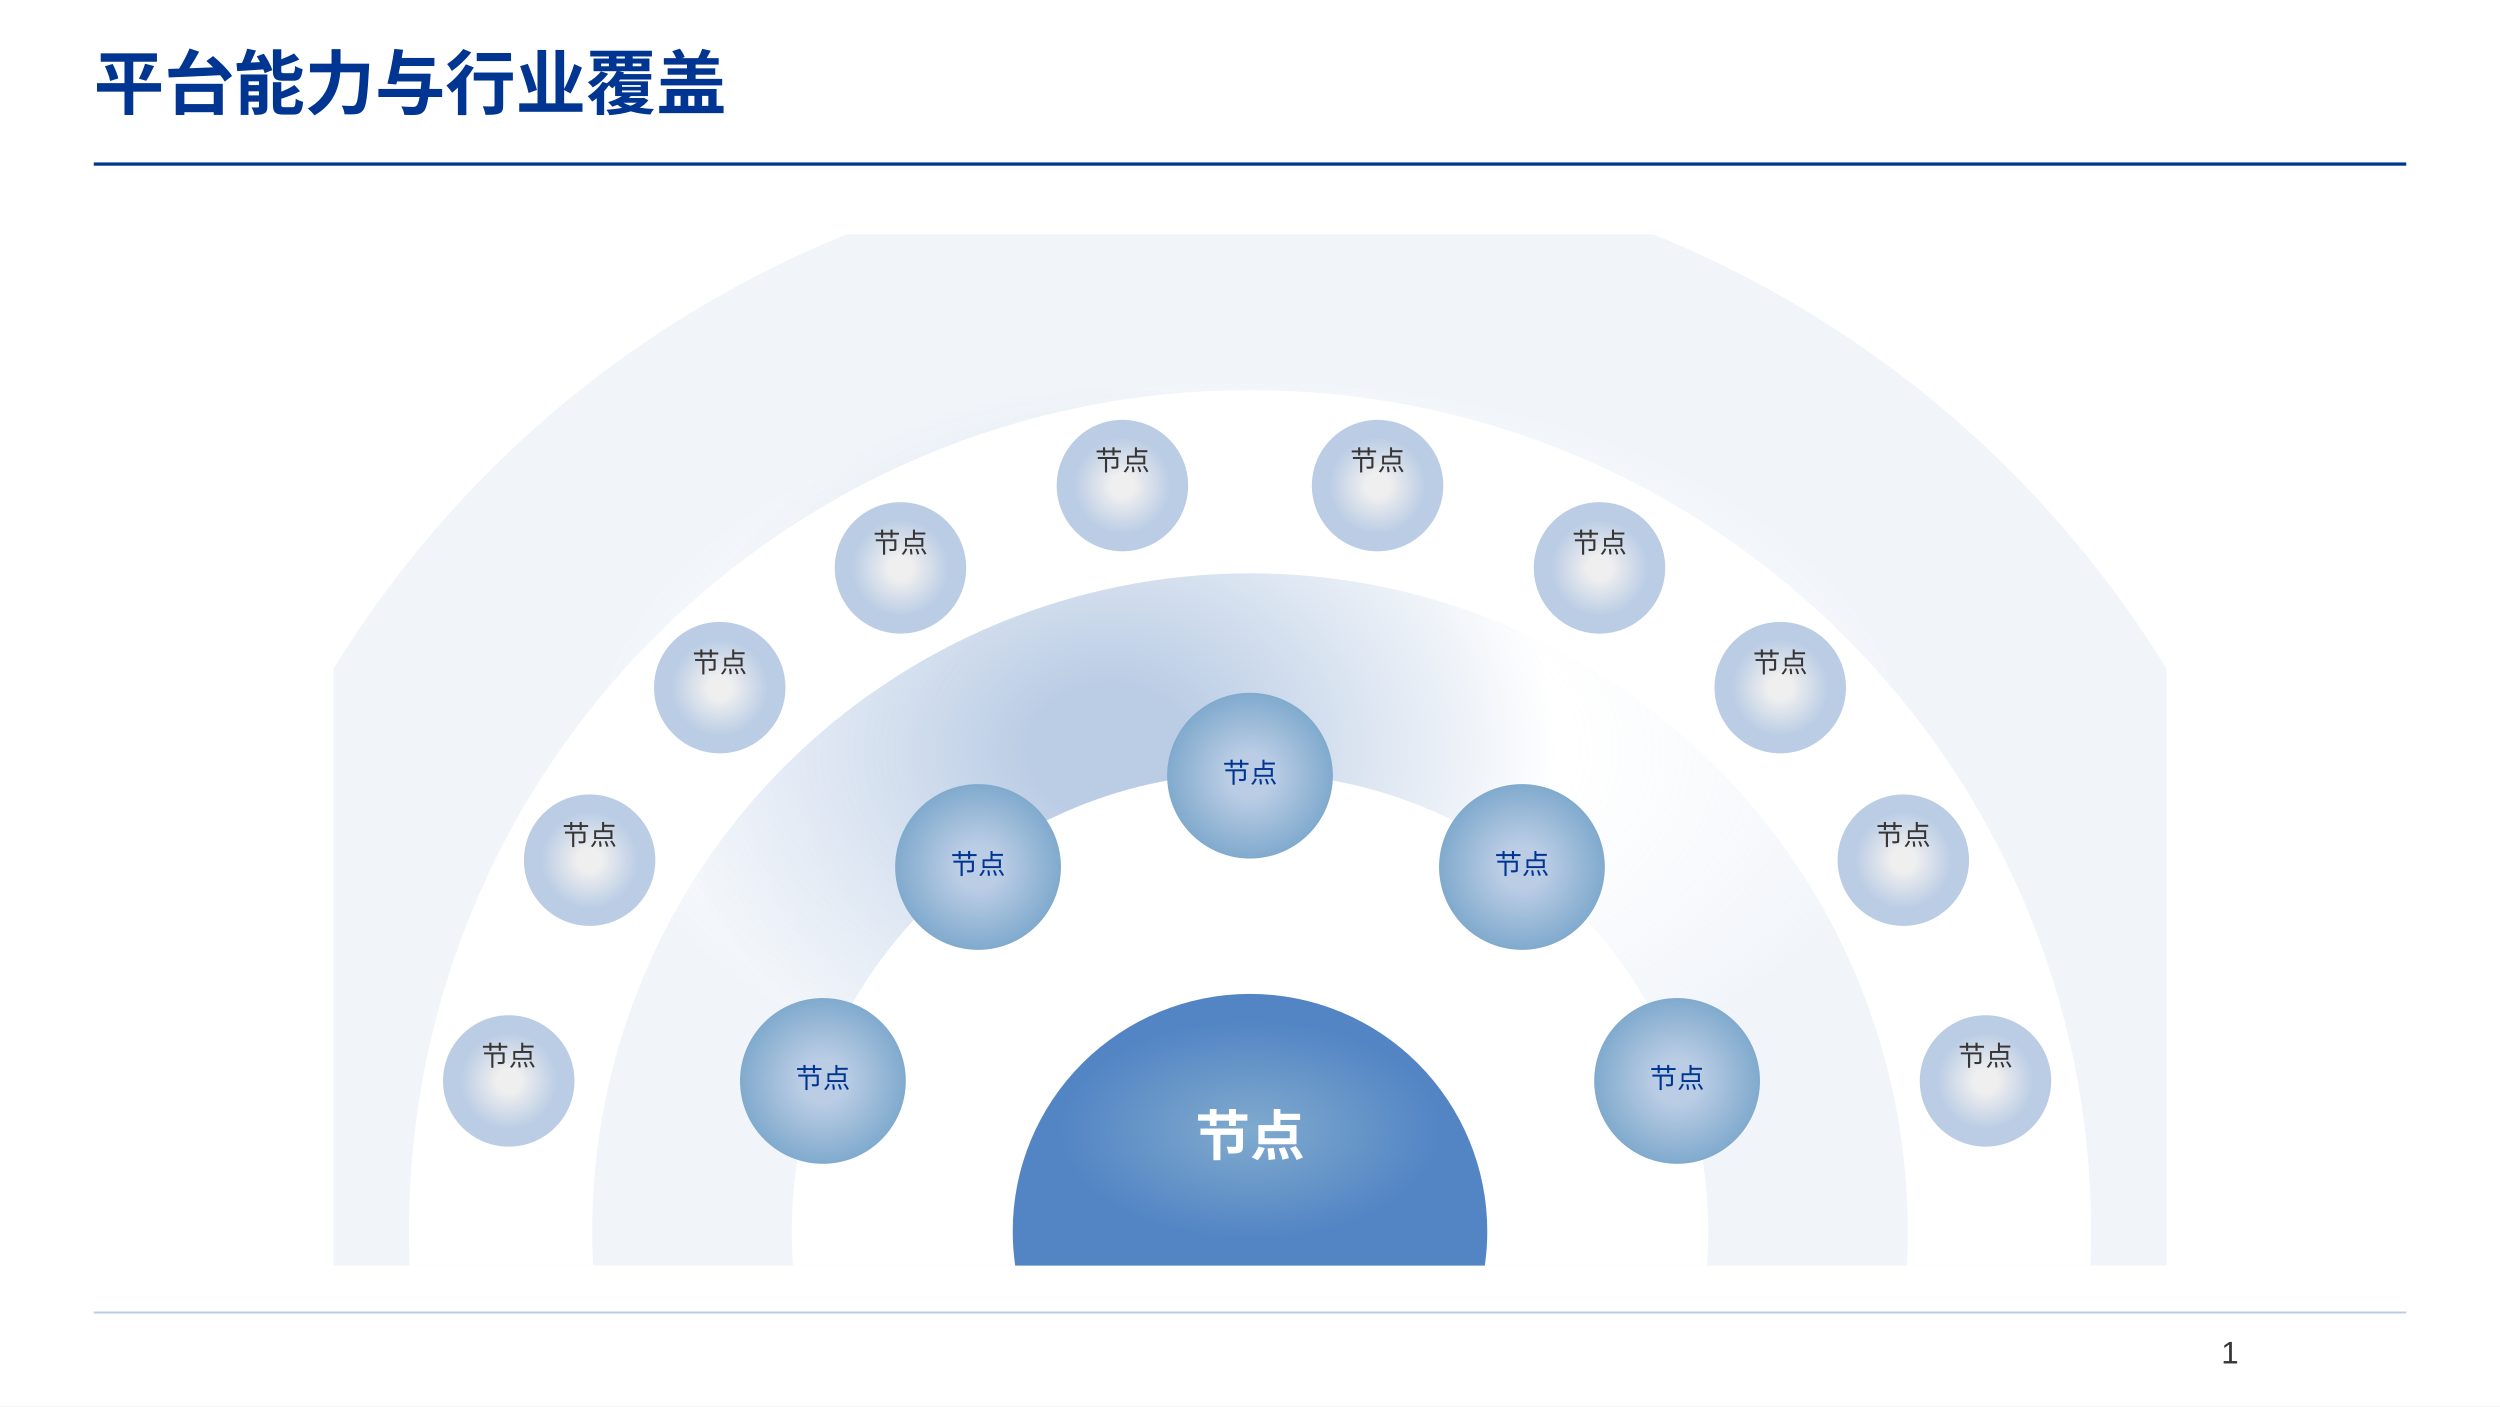
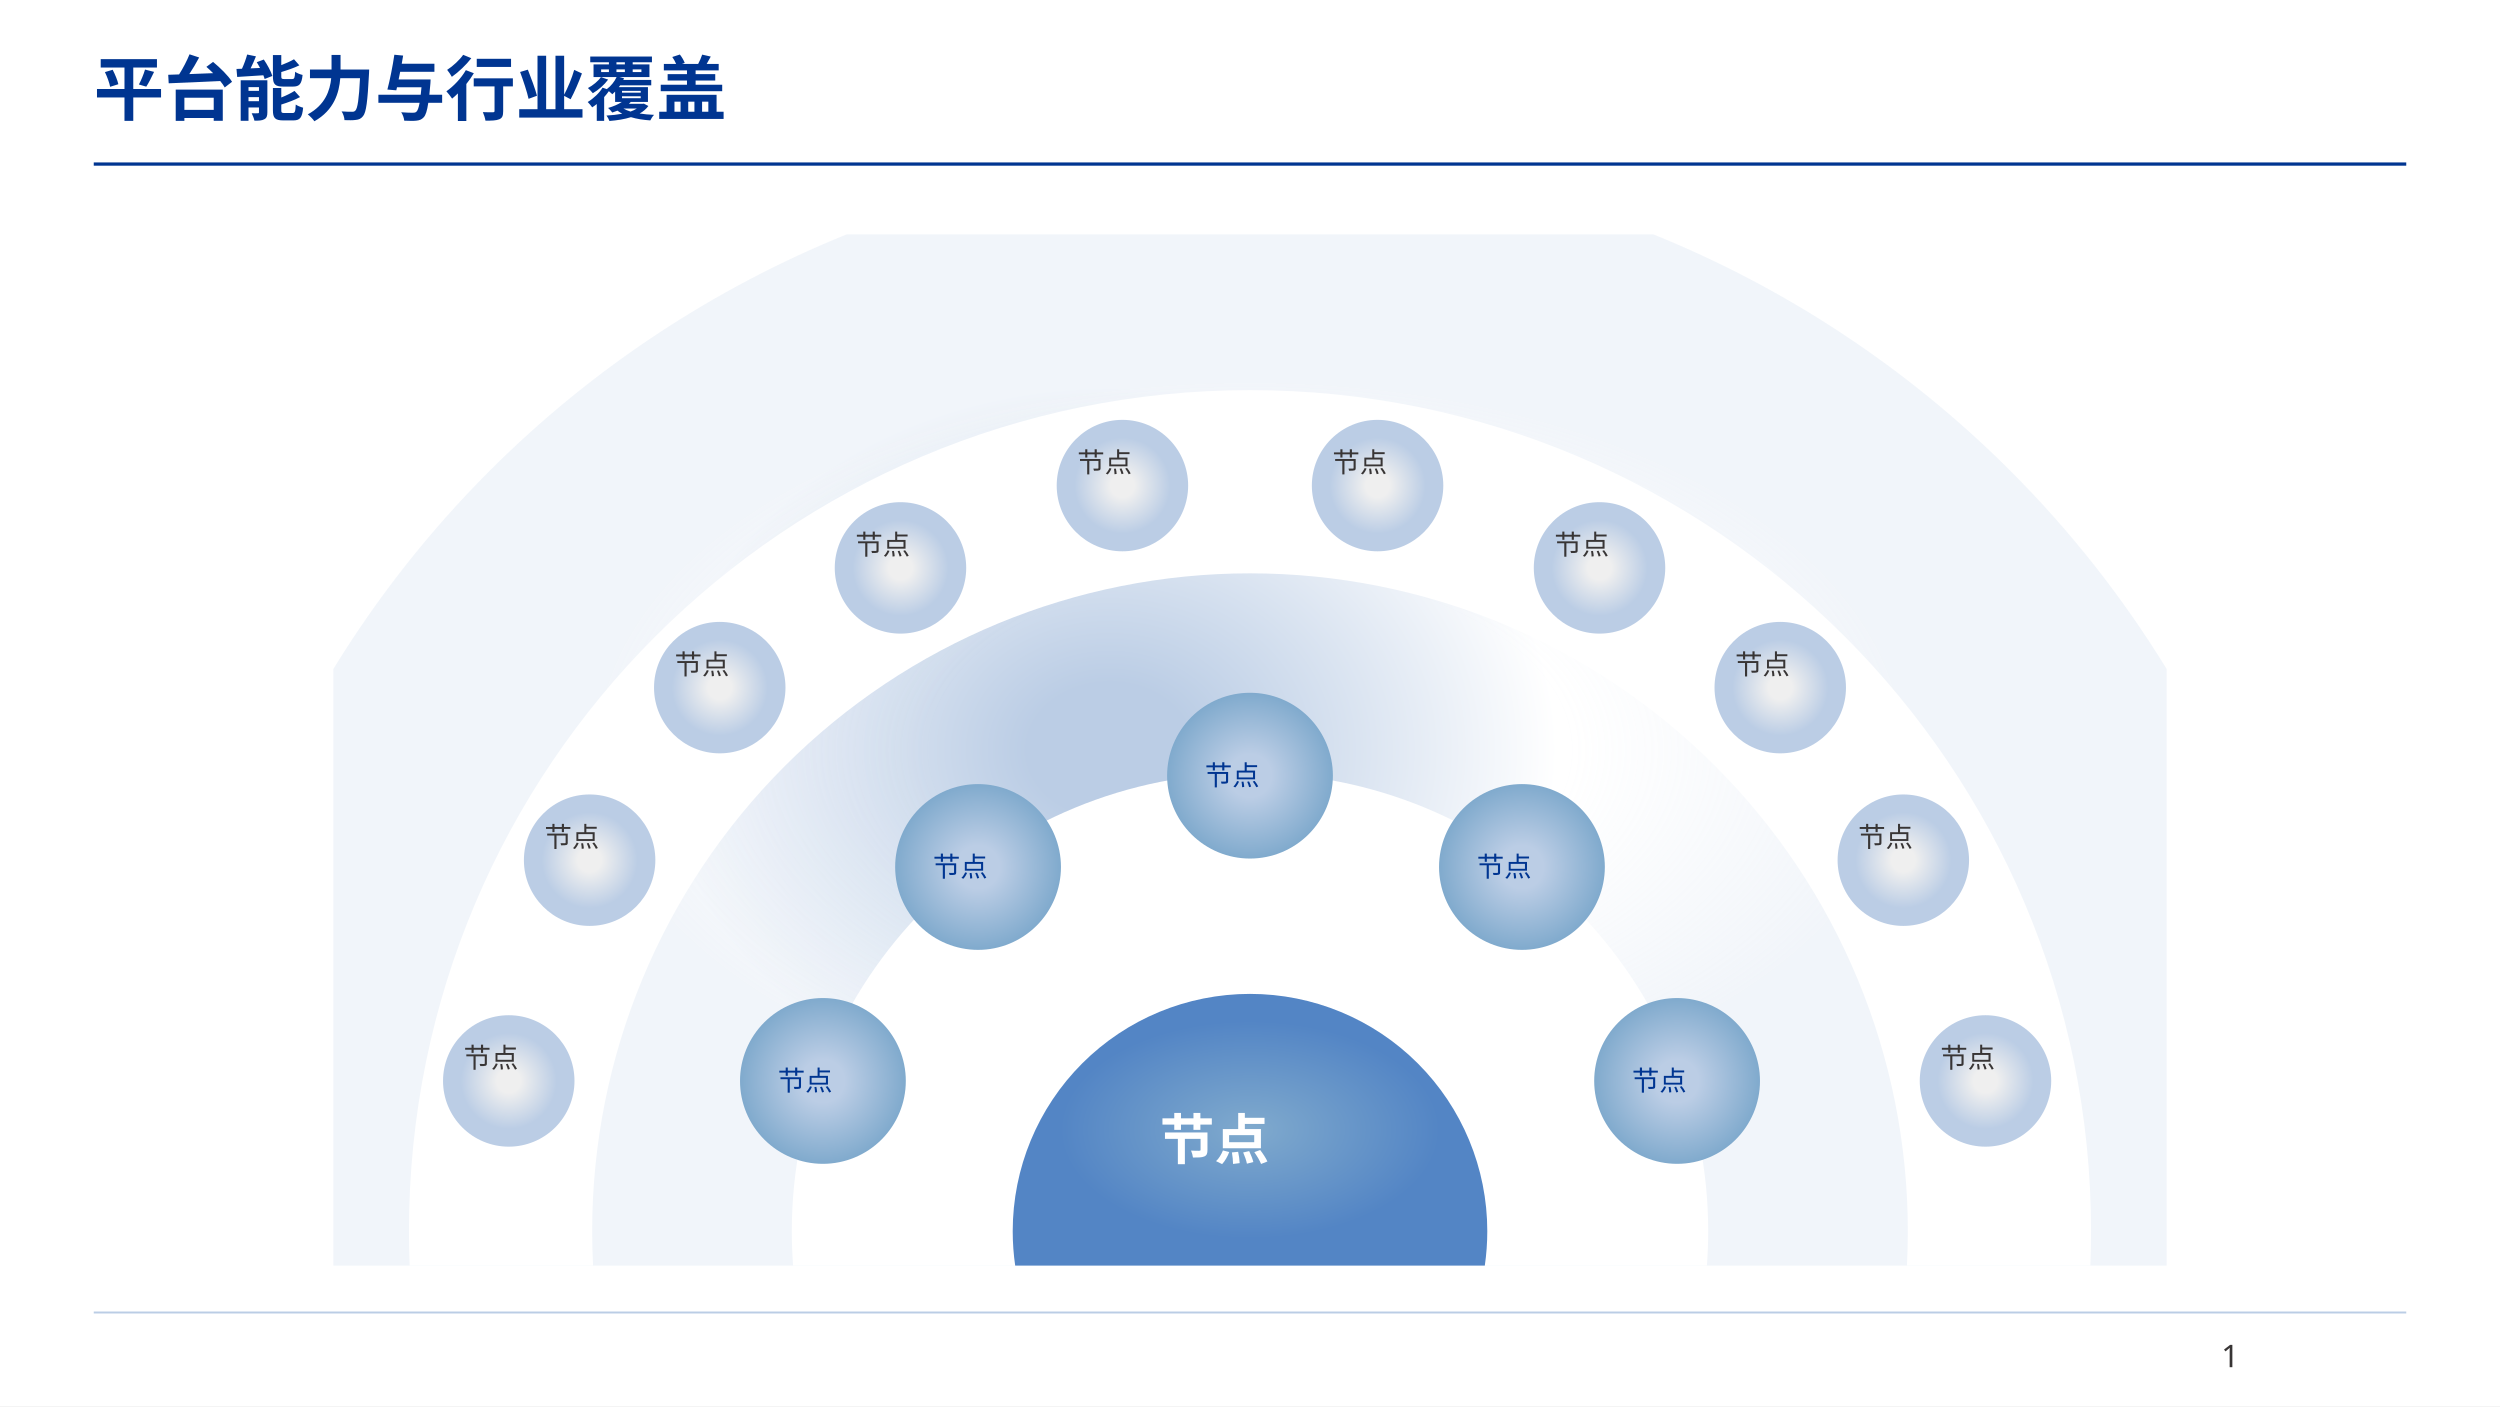
<svg xmlns="http://www.w3.org/2000/svg" width="1280" height="720" viewBox="0 0 1280 720" data-pptx-master="business-blue-white" data-pptx-master-name="Business Blue White" data-pptx-layout="source-circular-05" data-pptx-layout-name="source-circular-05">
  <rect x="0" y="0" width="1280" height="720" fill="#FFFFFF" id="canvas-background" data-pptx-layer="master" />
  <line x1="48" y1="84" x2="1232" y2="84" stroke="#003591" stroke-width="1.67" id="header-rule" data-pptx-layer="master" />
  <line x1="48" y1="672" x2="1232" y2="672" stroke="#BBCDE5" stroke-width="1" id="footer-rule" data-pptx-layer="master" />
  <defs>
    <radialGradient id="ggrad1" cx="0.5" cy="0.5" r="0.5">
      <stop offset="0.13" stop-color="#BBCDE5" data-htr-stop-color="accent4" />
      <stop offset="0.71" stop-color="#FFFFFF" data-htr-stop-color="lt1" />
      <stop offset="1" stop-color="#FFFFFF" data-htr-stop-color="lt1" />
    </radialGradient>
    <radialGradient id="ggrad2" cx="0.5" cy="0.5" r="0.5">
      <stop offset="0.35" stop-color="#BBCDE5" stop-opacity="0" data-htr-stop-color="accent4" />
      <stop offset="0.72" stop-color="#BBCDE5" stop-opacity="0.2" data-htr-stop-color="accent4" />
    </radialGradient>
    <filter id="fx1" x="-25%" y="-25%" width="150%" height="150%">
      <feDropShadow dx="0" dy="18.667" stdDeviation="26.667" flood-color="#045CFA" flood-opacity="0.3" />
    </filter>
    <filter id="fx2" x="-25%" y="-25%" width="150%" height="150%">
      <feDropShadow dx="0" dy="18.667" stdDeviation="26.667" flood-color="#045CFA" flood-opacity="0.12" />
    </filter>
    <radialGradient id="ggrad13" cx="0.5" cy="0.5" r="0.5">
      <stop offset="0.26" stop-color="#BBCDE5" data-htr-stop-color="accent4" />
      <stop offset="1" stop-color="#80AACD" data-htr-stop-color="accent3" />
    </radialGradient>
    <radialGradient id="ggrad18" cx="0.5" cy="0.5" r="0.5">
      <stop offset="0" stop-color="#80AACD" data-htr-stop-color="accent3" />
      <stop offset="0.8" stop-color="#5385C5" data-htr-stop-color="accent2" />
    </radialGradient>
    <radialGradient id="normalized-gradient-20-fill" cx="0.5" cy="0.5" r="0.5" gradientUnits="objectBoundingBox">
      <stop offset="0.35" stop-color="#BBCDE5" stop-opacity="0" data-htr-stop-color="accent4" />
      <stop offset="0.72" stop-color="#BBCDE5" stop-opacity="0.2" data-htr-stop-color="accent4" />
    </radialGradient>
    <radialGradient id="normalized-gradient-43-fill" cx="0.5" cy="0.5" r="0.5" gradientUnits="objectBoundingBox">
      <stop offset="0" stop-color="#80AACD" data-htr-stop-color="accent3" />
      <stop offset="0.8" stop-color="#5385C5" data-htr-stop-color="accent2" />
    </radialGradient>
  </defs>
  <path d="M 99.76 0 L 984.47 0 L 984.47 720 L 99.76 720 Z " fill="url(#ggrad1)" stroke-width="1.333" stroke-linecap="butt" stroke="none" stroke-linejoin="miter" opacity="1.0" data-htr-source-ref="slide:7" transform="matrix(0.7333333 0 0 0.7333333 170.6667 120.0)" id="source-atom-4" data-pptx-layer="layout" />
  <path d="M921.619 3.339550858072471e-13C1014.051 37.403 1098.999 93.2 1170.875 165.075C1212.901 207.102 1249.43 253.598 1280.0 303.446V720.0H0.0V303.446C30.57 253.598 67.099 207.102 109.125 165.075C181.001 93.2 265.949 37.403 358.381 -3.4372504842394846e-13L921.619 3.339550858072471e-13Z" fill="url(#normalized-gradient-20-fill)" stroke-width="0.667" stroke-linecap="butt" stroke="none" stroke-linejoin="miter" opacity="1.0" data-htr-source-ref="slide:11" data-htr-original-bounds="-110.7699966430664 -54.81999969482422 1390.77001953125 1446.719970703125" transform="matrix(0.7333333 0 0 0.7333333 170.6667 120.0)" id="source-atom-5" data-pptx-layer="layout" />
  <path d="M320.1 695.95C320.1 611.107 353.804 529.739 413.797 469.747C473.789 409.754 555.157 376.05 640.0 376.05C724.843 376.05 806.211 409.754 866.203 469.747C926.196 529.739 959.9 611.107 959.9 695.95C959.9 704.04 959.599 712.061 959.009 720.0H320.991C320.401 712.061 320.1 704.04 320.1 695.95Z" fill="#FFFFFF" stroke-width="0.667" stroke-linecap="butt" stroke="none" stroke-linejoin="miter" opacity="1.0" data-htr-source-ref="slide:38" data-htr-original-bounds="320.1000061035156 376.04998779296875 959.9000244140625 1015.8400268554688" data-htr-fill="lt1" transform="matrix(0.7333333 0 0 0.7333333 170.6667 120.0)" id="source-atom-6" data-pptx-layer="layout" />
  <path d="M52.8 695.95C52.8 371.648 315.698 108.75 640.0 108.75C964.302 108.75 1227.2 371.648 1227.2 695.95C1227.2 704.006 1227.038 712.023 1226.716 720.0H1098.651C1099.069 712.01 1099.28 703.991 1099.28 695.95C1099.283 574.14 1050.896 457.317 964.764 371.184C878.632 285.05 761.81 236.66 640.0 236.66C518.19 236.66 401.368 285.05 315.236 371.184C229.104 457.317 180.717 574.14 180.72 695.95C180.72 703.991 180.931 712.01 181.35 720.0H53.284C52.962 712.023 52.8 704.006 52.8 695.95Z" fill="#FFFFFF" stroke-width="0.667" stroke-linecap="butt" stroke="none" stroke-linejoin="miter" opacity="1.0" data-htr-source-ref="slide:10" data-htr-original-bounds="52.79999923706055 108.75 1227.199951171875 1283.1500244140625" data-htr-fill="lt1" transform="matrix(0.7333333 0 0 0.7333333 170.6667 120.0)" id="source-atom-7" data-pptx-layer="layout" />
  <path d="M 62.23 37.86 L 966.34 37.86 L 966.34 96.03 L 62.23 96.03 Z " fill="none" opacity="1.0" data-htr-source-ref="slide:2" transform="matrix(0.7333333 0 0 0.7333333 170.6667 120.0)" id="source-atom-8" data-pptx-layer="layout" />
  <defs>
    <radialGradient id="layered_slide_05_ill01_ggrad3" cx="0.5" cy="0.5" r="0.5">
      <stop offset="0.18" stop-color="#EFEFEF" data-htr-stop-color="lt2" />
      <stop offset="0.73" stop-color="#BBCDE5" data-htr-stop-color="accent4" />
    </radialGradient>
  </defs>
  <path d="M 76.59 591.06 C 76.59 565.716 97.136 545.17 122.48 545.17 C 147.824 545.17 168.37 565.716 168.37 591.06 C 168.37 603.231 163.535 614.903 154.929 623.509 C 146.323 632.115 134.651 636.95 122.48 636.95 C 110.309 636.95 98.637 632.115 90.031 623.509 C 81.425 614.903 76.59 603.231 76.59 591.06 Z " fill="url(#layered_slide_05_ill01_ggrad3)" stroke-width="1" stroke-linecap="butt" stroke="none" stroke-linejoin="miter" opacity="1.0" data-htr-source-ref="slide:20" transform="matrix(0.7333333 0 0 0.7333333 170.6667 120.0)" id="source-atom-10" data-pptx-layer="layout" />
  <path d="M 1107.61 591.06 C 1107.61 578.889 1112.445 567.217 1121.051 558.611 C 1129.657 550.005 1141.329 545.17 1153.5 545.17 C 1165.671 545.17 1177.343 550.005 1185.949 558.611 C 1194.555 567.217 1199.39 578.889 1199.39 591.06 C 1199.39 603.231 1194.555 614.903 1185.949 623.509 C 1177.343 632.115 1165.671 636.95 1153.5 636.95 C 1141.329 636.95 1129.657 632.115 1121.051 623.509 C 1112.445 614.903 1107.61 603.231 1107.61 591.06 Z " fill="url(#layered_slide_05_ill01_ggrad3)" stroke-width="1" stroke-linecap="butt" stroke="none" stroke-linejoin="miter" opacity="1.0" data-htr-source-ref="slide:25" transform="matrix(0.7333333 0 0 0.7333333 170.6667 120.0)" id="source-atom-11" data-pptx-layer="layout" />
  <path d="M 133.05 436.93 C 133.05 411.586 153.596 391.04 178.94 391.04 C 204.284 391.04 224.83 411.586 224.83 436.93 C 224.83 462.274 204.284 482.82 178.94 482.82 C 153.596 482.82 133.05 462.274 133.05 436.93 Z " fill="url(#layered_slide_05_ill01_ggrad3)" stroke-width="1" stroke-linecap="butt" stroke="none" stroke-linejoin="miter" opacity="1.0" data-htr-source-ref="slide:21" transform="matrix(0.7333333 0 0 0.7333333 170.6667 120.0)" id="source-atom-12" data-pptx-layer="layout" />
  <path d="M 1050.25 436.93 C 1050.25 424.759 1055.085 413.087 1063.691 404.481 C 1072.297 395.875 1083.969 391.04 1096.14 391.04 C 1121.484 391.04 1142.03 411.586 1142.03 436.93 C 1142.03 462.274 1121.484 482.82 1096.14 482.82 C 1083.969 482.82 1072.297 477.985 1063.691 469.379 C 1055.085 460.773 1050.25 449.101 1050.25 436.93 Z " fill="url(#layered_slide_05_ill01_ggrad3)" stroke-width="1" stroke-linecap="butt" stroke="none" stroke-linejoin="miter" opacity="1.0" data-htr-source-ref="slide:26" transform="matrix(0.7333333 0 0 0.7333333 170.6667 120.0)" id="source-atom-13" data-pptx-layer="layout" />
  <path d="M 223.9 316.45 C 223.9 291.106 244.446 270.56 269.79 270.56 C 295.134 270.56 315.68 291.106 315.68 316.45 C 315.68 341.794 295.134 362.34 269.79 362.34 C 244.446 362.34 223.9 341.794 223.9 316.45 Z " fill="url(#layered_slide_05_ill01_ggrad3)" stroke-width="1" stroke-linecap="butt" stroke="none" stroke-linejoin="miter" opacity="1.0" data-htr-source-ref="slide:22" transform="matrix(0.7333333 0 0 0.7333333 170.6667 120.0)" id="source-atom-14" data-pptx-layer="layout" />
  <path d="M 964.32 316.45 C 964.32 291.106 984.866 270.56 1010.21 270.56 C 1035.554 270.56 1056.1 291.106 1056.1 316.45 C 1056.1 341.794 1035.554 362.34 1010.21 362.34 C 984.866 362.34 964.32 341.794 964.32 316.45 Z " fill="url(#layered_slide_05_ill01_ggrad3)" stroke-width="1" stroke-linecap="butt" stroke="none" stroke-linejoin="miter" opacity="1.0" data-htr-source-ref="slide:27" transform="matrix(0.7333333 0 0 0.7333333 170.6667 120.0)" id="source-atom-15" data-pptx-layer="layout" />
  <path d="M 350.08 232.86 C 350.08 220.689 354.915 209.017 363.521 200.411 C 372.127 191.805 383.799 186.97 395.97 186.97 C 421.314 186.97 441.86 207.516 441.86 232.86 C 441.86 258.204 421.314 278.75 395.97 278.75 C 383.799 278.75 372.127 273.915 363.521 265.309 C 354.915 256.703 350.08 245.031 350.08 232.86 Z " fill="url(#layered_slide_05_ill01_ggrad3)" stroke-width="1" stroke-linecap="butt" stroke="none" stroke-linejoin="miter" opacity="1.0" data-htr-source-ref="slide:23" transform="matrix(0.7333333 0 0 0.7333333 170.6667 120.0)" id="source-atom-16" data-pptx-layer="layout" />
  <path d="M 838.14 232.86 C 838.14 207.516 858.686 186.97 884.03 186.97 C 909.374 186.97 929.92 207.516 929.92 232.86 C 929.92 258.204 909.374 278.75 884.03 278.75 C 858.686 278.75 838.14 258.204 838.14 232.86 Z " fill="url(#layered_slide_05_ill01_ggrad3)" stroke-width="1" stroke-linecap="butt" stroke="none" stroke-linejoin="miter" opacity="1.0" data-htr-source-ref="slide:28" transform="matrix(0.7333333 0 0 0.7333333 170.6667 120.0)" id="source-atom-17" data-pptx-layer="layout" />
  <path d="M 505.04 175.39 C 505.04 150.046 525.586 129.5 550.93 129.5 C 563.101 129.5 574.773 134.335 583.379 142.941 C 591.985 151.547 596.82 163.219 596.82 175.39 C 596.82 187.561 591.985 199.233 583.379 207.839 C 574.773 216.445 563.101 221.28 550.93 221.28 C 525.586 221.28 505.04 200.734 505.04 175.39 Z " fill="url(#layered_slide_05_ill01_ggrad3)" stroke-width="1" stroke-linecap="butt" stroke="none" stroke-linejoin="miter" opacity="1.0" data-htr-source-ref="slide:24" transform="matrix(0.7333333 0 0 0.7333333 170.6667 120.0)" id="source-atom-18" data-pptx-layer="layout" />
  <path d="M 683.18 175.39 C 683.18 163.219 688.015 151.547 696.621 142.941 C 705.227 134.335 716.899 129.5 729.07 129.5 C 754.414 129.5 774.96 150.046 774.96 175.39 C 774.96 200.734 754.414 221.28 729.07 221.28 C 716.899 221.28 705.227 216.445 696.621 207.839 C 688.015 199.233 683.18 187.561 683.18 175.39 Z " fill="url(#layered_slide_05_ill01_ggrad3)" stroke-width="1" stroke-linecap="butt" stroke="none" stroke-linejoin="miter" opacity="1.0" data-htr-source-ref="slide:29" transform="matrix(0.7333333 0 0 0.7333333 170.6667 120.0)" id="source-atom-19" data-pptx-layer="layout" />
  <path d="M 771.99 441.68 C 771.987 426.328 778.085 411.605 788.94 400.75 C 799.795 389.895 814.518 383.797 829.87 383.8 C 845.22 383.8 859.941 389.898 870.794 400.753 C 881.647 411.608 887.743 426.33 887.74 441.68 C 887.74 457.028 881.643 471.748 870.79 482.6 C 859.938 493.453 845.218 499.55 829.87 499.55 C 814.52 499.553 799.798 493.457 788.943 482.604 C 778.088 471.751 771.99 457.03 771.99 441.68 Z " fill="url(#ggrad13)" stroke-width="1" stroke-linecap="butt" stroke="none" stroke-linejoin="miter" opacity="1.0" data-htr-source-ref="slide:96" transform="matrix(0.7333333 0 0 0.7333333 170.6667 120.0)" id="source-atom-20" data-pptx-layer="layout" />
  <path d="M 880.31 591.06 C 880.307 575.708 886.405 560.985 897.26 550.13 C 908.115 539.275 922.838 533.177 938.19 533.18 C 953.54 533.18 968.261 539.278 979.114 550.133 C 989.967 560.988 996.063 575.71 996.06 591.06 C 996.06 623.021 970.151 648.93 938.19 648.93 C 922.84 648.933 908.118 642.837 897.263 631.984 C 886.408 621.131 880.31 606.41 880.31 591.06 Z " fill="url(#ggrad13)" stroke-width="1" stroke-linecap="butt" stroke="none" stroke-linejoin="miter" opacity="1.0" data-htr-source-ref="slide:105" transform="matrix(0.7333333 0 0 0.7333333 170.6667 120.0)" id="source-atom-21" data-pptx-layer="layout" />
  <path d="M 582.13 377.91 C 582.13 362.562 588.227 347.842 599.08 336.99 C 609.932 326.137 624.652 320.04 640 320.04 C 655.348 320.04 670.068 326.137 680.92 336.99 C 691.773 347.842 697.87 362.562 697.87 377.91 C 697.873 393.26 691.777 407.982 680.924 418.837 C 670.071 429.692 655.35 435.79 640 435.79 C 624.65 435.79 609.929 429.692 599.076 418.837 C 588.223 407.982 582.127 393.26 582.13 377.91 Z " fill="url(#ggrad13)" stroke-width="1" stroke-linecap="butt" stroke="none" stroke-linejoin="miter" opacity="1.0" data-htr-source-ref="slide:109" transform="matrix(0.7333333 0 0 0.7333333 170.6667 120.0)" id="source-atom-22" data-pptx-layer="layout" />
  <path d="M 392.26 441.68 C 392.257 426.33 398.353 411.608 409.206 400.753 C 420.059 389.898 434.78 383.8 450.13 383.8 C 465.482 383.797 480.205 389.895 491.06 400.75 C 501.915 411.605 508.013 426.328 508.01 441.68 C 508.01 457.03 501.912 471.751 491.057 482.604 C 480.202 493.457 465.48 499.553 450.13 499.55 C 434.782 499.55 420.062 493.453 409.21 482.6 C 398.357 471.748 392.26 457.028 392.26 441.68 Z " fill="url(#ggrad13)" stroke-width="1" stroke-linecap="butt" stroke="none" stroke-linejoin="miter" opacity="1.0" data-htr-source-ref="slide:113" transform="matrix(0.7333333 0 0 0.7333333 170.6667 120.0)" id="source-atom-23" data-pptx-layer="layout" />
  <path d="M 283.94 591.06 C 283.937 575.71 290.033 560.988 300.886 550.133 C 311.739 539.278 326.46 533.18 341.81 533.18 C 357.162 533.177 371.885 539.275 382.74 550.13 C 393.595 560.985 399.693 575.708 399.69 591.06 C 399.69 606.41 393.592 621.131 382.737 631.984 C 371.882 642.837 357.16 648.933 341.81 648.93 C 326.462 648.93 311.742 642.833 300.89 631.98 C 290.037 621.128 283.94 606.408 283.94 591.06 Z " fill="url(#ggrad13)" stroke-width="1" stroke-linecap="butt" stroke="none" stroke-linejoin="miter" opacity="1.0" data-htr-source-ref="slide:117" transform="matrix(0.7333333 0 0 0.7333333 170.6667 120.0)" id="source-atom-24" data-pptx-layer="layout" />
  <path d="M474.33 695.95C474.33 652.012 491.784 609.873 522.854 578.804C553.923 547.734 596.062 530.28 640.0 530.28C683.938 530.28 726.077 547.734 757.146 578.804C788.216 609.873 805.67 652.012 805.67 695.95C805.67 704.118 805.079 712.148 803.937 720.0H476.063C474.921 712.148 474.33 704.118 474.33 695.95Z" fill="url(#normalized-gradient-43-fill)" stroke-width="1.333" stroke-linecap="butt" stroke="none" stroke-linejoin="miter" opacity="1.0" data-htr-source-ref="slide:3" data-htr-original-bounds="474.3299865722656 530.280029296875 805.6699829101562 861.6199951171875" transform="matrix(0.7333333 0 0 0.7333333 170.6667 120.0)" id="source-atom-25" data-pptx-layer="layout" />
  <path d="M 521.34 609.48 L 758.66 609.48 L 758.66 664.41 L 521.34 664.41 Z " fill="none" opacity="1.0" data-htr-source-ref="slide:4" transform="matrix(0.7333333 0 0 0.7333333 170.6667 120.0)" id="source-atom-26" data-pptx-layer="layout" />
  <path d="M 88.42 563.59 L 156.53 563.59 L 156.53 618.52 L 88.42 618.52 Z " fill="none" opacity="1.0" data-htr-source-ref="slide:14" transform="matrix(0.7333333 0 0 0.7333333 170.6667 120.0)" id="source-atom-27" data-pptx-layer="layout" />
  <path d="M 1118.52 563.59 L 1188.48 563.59 L 1188.48 618.52 L 1118.52 618.52 Z " fill="none" opacity="1.0" data-htr-source-ref="slide:47" transform="matrix(0.7333333 0 0 0.7333333 170.6667 120.0)" id="source-atom-28" data-pptx-layer="layout" />
  <path d="M 148.59 409.46 L 209.28 409.46 L 209.28 464.39 L 148.59 464.39 Z " fill="none" opacity="1.0" data-htr-source-ref="slide:48" transform="matrix(0.7333333 0 0 0.7333333 170.6667 120.0)" id="source-atom-29" data-pptx-layer="layout" />
  <path d="M 1041.64 409.46 L 1150.64 409.46 L 1150.64 464.39 L 1041.64 464.39 Z " fill="none" opacity="1.0" data-htr-source-ref="slide:49" transform="matrix(0.7333333 0 0 0.7333333 170.6667 120.0)" id="source-atom-30" data-pptx-layer="layout" />
  <path d="M 228.09 288.99 L 311.49 288.99 L 311.49 343.92 L 228.09 343.92 Z " fill="none" opacity="1.0" data-htr-source-ref="slide:50" transform="matrix(0.7333333 0 0 0.7333333 170.6667 120.0)" id="source-atom-31" data-pptx-layer="layout" />
  <path d="M 979.3 288.99 L 1041.12 288.99 L 1041.12 343.92 L 979.3 343.92 Z " fill="none" opacity="1.0" data-htr-source-ref="slide:51" transform="matrix(0.7333333 0 0 0.7333333 170.6667 120.0)" id="source-atom-32" data-pptx-layer="layout" />
  <path d="M 848.1 205.39 L 919.96 205.39 L 919.96 260.32 L 848.1 260.32 Z " fill="none" opacity="1.0" data-htr-source-ref="slide:52" transform="matrix(0.7333333 0 0 0.7333333 170.6667 120.0)" id="source-atom-33" data-pptx-layer="layout" />
  <path d="M 359.54 205.39 L 432.41 205.39 L 432.41 260.32 L 359.54 260.32 Z " fill="none" opacity="1.0" data-htr-source-ref="slide:53" transform="matrix(0.7333333 0 0 0.7333333 170.6667 120.0)" id="source-atom-34" data-pptx-layer="layout" />
  <path d="M 519.74 147.92 L 582.13 147.92 L 582.13 202.86 L 519.74 202.86 Z " fill="none" opacity="1.0" data-htr-source-ref="slide:54" transform="matrix(0.7333333 0 0 0.7333333 170.6667 120.0)" id="source-atom-35" data-pptx-layer="layout" />
  <path d="M 693.73 147.92 L 764.41 147.92 L 764.41 202.86 L 693.73 202.86 Z " fill="none" opacity="1.0" data-htr-source-ref="slide:55" transform="matrix(0.7333333 0 0 0.7333333 170.6667 120.0)" id="source-atom-36" data-pptx-layer="layout" />
  <g id="slot-text-title" data-pptx-placeholder="title" data-pptx-idx="0" data-pptx-bounds="48 24 1184 48">
-     <text id="text-title" data-pptx-carrier="true" x="48" y="55.68" font-family="Arial, Microsoft YaHei, Microsoft YaHei" font-size="36" font-weight="700" fill="#003591">
-       <tspan x="48" y="55.68">平台能力与行业覆盖</tspan>
+     <text id="text-title" data-pptx-carrier="true" data-pptx-frame="48 24 1184 48" x="48" y="58.667" font-family="Microsoft YaHei" font-size="36" font-weight="700" fill="#003591" text-anchor="start" data-pptx-text-baseline="metrics-v1" data-htr-text-role="title" data-htr-resolved-style="{&quot;font_family&quot;:&quot;Microsoft YaHei&quot;,&quot;font_size&quot;:36,&quot;weight&quot;:700,&quot;line_height&quot;:1.1,&quot;paragraph_gap&quot;:0,&quot;insets&quot;:[0,0,0,0],&quot;align&quot;:&quot;left&quot;,&quot;vertical_anchor&quot;:&quot;top&quot;,&quot;color&quot;:&quot;primary&quot;}" data-htr-text-insets="0 0 0 0" data-htr-vertical-anchor="t" data-paragraph-line-height="39.6" xml:space="preserve">
+       <tspan x="48" y="58.667">平台能力与行业覆盖</tspan>
    </text>
  </g>
  <g id="slot-text-section_name" data-pptx-placeholder="body" data-pptx-idx="1" data-pptx-bounds="48 684 307.84 24">
-     <text id="text-section_name" data-pptx-carrier="true" x="48" y="698.08" font-family="Arial, Microsoft YaHei, Microsoft YaHei" font-size="16" font-weight="400" fill="#383535">
-       <tspan x="48" y="698.08" />
+     <text id="text-section_name" data-pptx-carrier="true" data-pptx-frame="48 684 307.84 24" x="48" y="700.0" font-family="Microsoft YaHei" font-size="16" font-weight="400" fill="#383535" text-anchor="start" data-pptx-text-baseline="metrics-v1" data-htr-text-role="caption" data-htr-resolved-style="{&quot;font_family&quot;:&quot;Microsoft YaHei&quot;,&quot;font_size&quot;:16,&quot;weight&quot;:400,&quot;line_height&quot;:1.25,&quot;paragraph_gap&quot;:0,&quot;insets&quot;:[0,0,0,0],&quot;align&quot;:&quot;left&quot;,&quot;vertical_anchor&quot;:&quot;top&quot;,&quot;color&quot;:&quot;text&quot;}" data-htr-text-insets="0 0 0 0" data-htr-vertical-anchor="t" data-paragraph-line-height="20.0" xml:space="preserve">
+       <tspan x="48" y="700.0" />
    </text>
  </g>
  <g id="slot-text-source" data-pptx-placeholder="body" data-pptx-idx="2" data-pptx-bounds="379.52 684 734.08 24">
-     <text id="text-source" data-pptx-carrier="true" x="379.52" y="698.08" font-family="Arial, Microsoft YaHei, Microsoft YaHei" font-size="16" font-weight="400" fill="#383535">
-       <tspan x="379.52" y="698.08" />
+     <text id="text-source" data-pptx-carrier="true" data-pptx-frame="379.52 684 734.08 24" x="379.52" y="700.0" font-family="Microsoft YaHei" font-size="16" font-weight="400" fill="#383535" text-anchor="start" data-pptx-text-baseline="metrics-v1" data-htr-text-role="caption" data-htr-resolved-style="{&quot;font_family&quot;:&quot;Microsoft YaHei&quot;,&quot;font_size&quot;:16,&quot;weight&quot;:400,&quot;line_height&quot;:1.25,&quot;paragraph_gap&quot;:0,&quot;insets&quot;:[0,0,0,0],&quot;align&quot;:&quot;left&quot;,&quot;vertical_anchor&quot;:&quot;top&quot;,&quot;color&quot;:&quot;text&quot;}" data-htr-text-insets="0 0 0 0" data-htr-vertical-anchor="t" data-paragraph-line-height="20.0" xml:space="preserve">
+       <tspan x="379.52" y="700.0" />
    </text>
  </g>
  <g id="slot-text-page_number" data-pptx-placeholder="body" data-pptx-idx="3" data-pptx-bounds="1137.28 684 94.72 24">
-     <text id="text-page_number" data-pptx-carrier="true" x="1137.28" y="698.08" font-family="Arial, Microsoft YaHei, Microsoft YaHei" font-size="16" font-weight="400" fill="#383535">
-       <tspan x="1137.28" y="698.08">1</tspan>
+     <text id="text-page_number" data-pptx-carrier="true" data-pptx-frame="1137.28 684 94.72 24" x="1137.28" y="700.0" font-family="Microsoft YaHei" font-size="16" font-weight="400" fill="#383535" text-anchor="start" data-pptx-text-baseline="metrics-v1" data-htr-text-role="caption" data-htr-resolved-style="{&quot;font_family&quot;:&quot;Microsoft YaHei&quot;,&quot;font_size&quot;:16,&quot;weight&quot;:400,&quot;line_height&quot;:1.25,&quot;paragraph_gap&quot;:0,&quot;insets&quot;:[0,0,0,0],&quot;align&quot;:&quot;left&quot;,&quot;vertical_anchor&quot;:&quot;top&quot;,&quot;color&quot;:&quot;text&quot;}" data-htr-text-insets="0 0 0 0" data-htr-vertical-anchor="t" data-paragraph-line-height="20.0" xml:space="preserve">
+       <tspan x="1137.28" y="700.0">1</tspan>
    </text>
  </g>
  <g id="slot-text-nodes-shape_96" data-pptx-placeholder="body" data-pptx-idx="4" data-pptx-bounds="736.793 401.453 84.8833 84.8833">
-     <text id="text-nodes-shape_96" data-pptx-carrier="true" x="779.234" y="447.465" font-family="Arial, Microsoft YaHei, Microsoft YaHei" font-size="14" font-weight="400" fill="#003591" data-htr-source-ref="slide:96" data-htr-vertical-anchor="ctr" text-anchor="middle">
-       <tspan x="779.234" y="447.465">节点</tspan>
+     <text id="text-nodes-shape_96" data-pptx-carrier="true" data-pptx-frame="736.793 401.453 84.8833 84.8833" x="779.234" y="448.812" font-family="Microsoft YaHei" font-size="14" font-weight="400" fill="#003591" text-anchor="middle" data-pptx-text-baseline="metrics-v1" data-htr-text-role="diagramCompact" data-htr-resolved-style="{&quot;font_family&quot;:&quot;Microsoft YaHei&quot;,&quot;font_size&quot;:14,&quot;weight&quot;:400,&quot;line_height&quot;:1.2,&quot;paragraph_gap&quot;:0,&quot;insets&quot;:[0,0,0,0],&quot;align&quot;:&quot;center&quot;,&quot;vertical_anchor&quot;:&quot;middle&quot;,&quot;color&quot;:&quot;primary&quot;}" data-htr-text-insets="0 0 0 0" data-htr-vertical-anchor="ctr" data-paragraph-line-height="16.8" xml:space="preserve" data-htr-source-ref="slide:96">
+       <tspan x="779.234" y="448.812">节点</tspan>
    </text>
  </g>
  <g id="slot-text-nodes-shape_105" data-pptx-placeholder="body" data-pptx-idx="5" data-pptx-bounds="816.227 510.999 84.8833 84.8833">
-     <text id="text-nodes-shape_105" data-pptx-carrier="true" x="858.669" y="557.01" font-family="Arial, Microsoft YaHei, Microsoft YaHei" font-size="14" font-weight="400" fill="#003591" data-htr-source-ref="slide:105" data-htr-vertical-anchor="ctr" text-anchor="middle">
-       <tspan x="858.669" y="557.01">节点</tspan>
+     <text id="text-nodes-shape_105" data-pptx-carrier="true" data-pptx-frame="816.227 510.999 84.8833 84.8833" x="858.669" y="558.357" font-family="Microsoft YaHei" font-size="14" font-weight="400" fill="#003591" text-anchor="middle" data-pptx-text-baseline="metrics-v1" data-htr-text-role="diagramCompact" data-htr-resolved-style="{&quot;font_family&quot;:&quot;Microsoft YaHei&quot;,&quot;font_size&quot;:14,&quot;weight&quot;:400,&quot;line_height&quot;:1.2,&quot;paragraph_gap&quot;:0,&quot;insets&quot;:[0,0,0,0],&quot;align&quot;:&quot;center&quot;,&quot;vertical_anchor&quot;:&quot;middle&quot;,&quot;color&quot;:&quot;primary&quot;}" data-htr-text-insets="0 0 0 0" data-htr-vertical-anchor="ctr" data-paragraph-line-height="16.8" xml:space="preserve" data-htr-source-ref="slide:105">
+       <tspan x="858.669" y="558.357">节点</tspan>
    </text>
  </g>
  <g id="slot-text-nodes-shape_109" data-pptx-placeholder="body" data-pptx-idx="6" data-pptx-bounds="597.562 354.696 84.8833 84.8833">
-     <text id="text-nodes-shape_109" data-pptx-carrier="true" x="640.004" y="400.708" font-family="Arial, Microsoft YaHei, Microsoft YaHei" font-size="14" font-weight="400" fill="#003591" data-htr-source-ref="slide:109" data-htr-vertical-anchor="ctr" text-anchor="middle">
-       <tspan x="640.004" y="400.708">节点</tspan>
+     <text id="text-nodes-shape_109" data-pptx-carrier="true" data-pptx-frame="597.562 354.696 84.8833 84.8833" x="640.004" y="402.054" font-family="Microsoft YaHei" font-size="14" font-weight="400" fill="#003591" text-anchor="middle" data-pptx-text-baseline="metrics-v1" data-htr-text-role="diagramCompact" data-htr-resolved-style="{&quot;font_family&quot;:&quot;Microsoft YaHei&quot;,&quot;font_size&quot;:14,&quot;weight&quot;:400,&quot;line_height&quot;:1.2,&quot;paragraph_gap&quot;:0,&quot;insets&quot;:[0,0,0,0],&quot;align&quot;:&quot;center&quot;,&quot;vertical_anchor&quot;:&quot;middle&quot;,&quot;color&quot;:&quot;primary&quot;}" data-htr-text-insets="0 0 0 0" data-htr-vertical-anchor="ctr" data-paragraph-line-height="16.8" xml:space="preserve" data-htr-source-ref="slide:109">
+       <tspan x="640.004" y="402.054">节点</tspan>
    </text>
  </g>
  <g id="slot-text-nodes-shape_113" data-pptx-placeholder="body" data-pptx-idx="7" data-pptx-bounds="458.324 401.453 84.8833 84.8833">
-     <text id="text-nodes-shape_113" data-pptx-carrier="true" x="500.766" y="447.465" font-family="Arial, Microsoft YaHei, Microsoft YaHei" font-size="14" font-weight="400" fill="#003591" data-htr-source-ref="slide:113" data-htr-vertical-anchor="ctr" text-anchor="middle">
-       <tspan x="500.766" y="447.465">节点</tspan>
+     <text id="text-nodes-shape_113" data-pptx-carrier="true" data-pptx-frame="458.324 401.453 84.8833 84.8833" x="500.766" y="448.812" font-family="Microsoft YaHei" font-size="14" font-weight="400" fill="#003591" text-anchor="middle" data-pptx-text-baseline="metrics-v1" data-htr-text-role="diagramCompact" data-htr-resolved-style="{&quot;font_family&quot;:&quot;Microsoft YaHei&quot;,&quot;font_size&quot;:14,&quot;weight&quot;:400,&quot;line_height&quot;:1.2,&quot;paragraph_gap&quot;:0,&quot;insets&quot;:[0,0,0,0],&quot;align&quot;:&quot;center&quot;,&quot;vertical_anchor&quot;:&quot;middle&quot;,&quot;color&quot;:&quot;primary&quot;}" data-htr-text-insets="0 0 0 0" data-htr-vertical-anchor="ctr" data-paragraph-line-height="16.8" xml:space="preserve" data-htr-source-ref="slide:113">
+       <tspan x="500.766" y="448.812">节点</tspan>
    </text>
  </g>
  <g id="slot-text-nodes-shape_117" data-pptx-placeholder="body" data-pptx-idx="8" data-pptx-bounds="378.889 510.999 84.8833 84.8833">
-     <text id="text-nodes-shape_117" data-pptx-carrier="true" x="421.331" y="557.01" font-family="Arial, Microsoft YaHei, Microsoft YaHei" font-size="14" font-weight="400" fill="#003591" data-htr-source-ref="slide:117" data-htr-vertical-anchor="ctr" text-anchor="middle">
-       <tspan x="421.331" y="557.01">节点</tspan>
+     <text id="text-nodes-shape_117" data-pptx-carrier="true" data-pptx-frame="378.889 510.999 84.8833 84.8833" x="421.331" y="558.357" font-family="Microsoft YaHei" font-size="14" font-weight="400" fill="#003591" text-anchor="middle" data-pptx-text-baseline="metrics-v1" data-htr-text-role="diagramCompact" data-htr-resolved-style="{&quot;font_family&quot;:&quot;Microsoft YaHei&quot;,&quot;font_size&quot;:14,&quot;weight&quot;:400,&quot;line_height&quot;:1.2,&quot;paragraph_gap&quot;:0,&quot;insets&quot;:[0,0,0,0],&quot;align&quot;:&quot;center&quot;,&quot;vertical_anchor&quot;:&quot;middle&quot;,&quot;color&quot;:&quot;primary&quot;}" data-htr-text-insets="0 0 0 0" data-htr-vertical-anchor="ctr" data-paragraph-line-height="16.8" xml:space="preserve" data-htr-source-ref="slide:117">
+       <tspan x="421.331" y="558.357">节点</tspan>
    </text>
  </g>
  <g id="slot-text-nodes-shape_4" data-pptx-placeholder="body" data-pptx-idx="9" data-pptx-bounds="552.983 566.952 174.035 40.282">
-     <text id="text-nodes-shape_4" data-pptx-carrier="true" x="640" y="591.592" font-family="Arial, Microsoft YaHei, Microsoft YaHei" font-size="28" font-weight="700" fill="#FFFFFF" data-htr-source-ref="slide:4" text-anchor="middle">
-       <tspan x="640" y="591.592">节点</tspan>
+     <text id="text-nodes-shape_4" data-pptx-carrier="true" data-pptx-frame="552.983 566.952 174.035 40.282" x="640" y="593.619" font-family="Microsoft YaHei" font-size="28" font-weight="700" fill="#FFFFFF" text-anchor="middle" data-pptx-text-baseline="metrics-v1" data-htr-text-role="heading" data-htr-resolved-style="{&quot;font_family&quot;:&quot;Microsoft YaHei&quot;,&quot;font_size&quot;:28,&quot;weight&quot;:700,&quot;line_height&quot;:1.2,&quot;paragraph_gap&quot;:0,&quot;insets&quot;:[0,0,0,0],&quot;align&quot;:&quot;center&quot;,&quot;vertical_anchor&quot;:&quot;top&quot;,&quot;color&quot;:&quot;surface&quot;}" data-htr-text-insets="0 0 0 0" data-htr-vertical-anchor="t" data-paragraph-line-height="33.6" xml:space="preserve" data-htr-source-ref="slide:4">
+       <tspan x="640" y="593.619">节点</tspan>
    </text>
  </g>
  <g id="slot-text-nodes-shape_14" data-pptx-placeholder="body" data-pptx-idx="10" data-pptx-bounds="235.508 533.299 49.9473 40.282">
-     <text id="text-nodes-shape_14" data-pptx-carrier="true" x="260.482" y="545.619" font-family="Arial, Microsoft YaHei, Microsoft YaHei" font-size="14" font-weight="400" fill="#383535" data-htr-source-ref="slide:14" text-anchor="middle">
-       <tspan x="260.482" y="545.619">节点</tspan>
+     <text id="text-nodes-shape_14" data-pptx-carrier="true" data-pptx-frame="235.508 533.299 49.9473 40.282" x="260.482" y="546.633" font-family="Microsoft YaHei" font-size="14" font-weight="400" fill="#383535" text-anchor="middle" data-pptx-text-baseline="metrics-v1" data-htr-text-role="diagramCompact" data-htr-resolved-style="{&quot;font_family&quot;:&quot;Microsoft YaHei&quot;,&quot;font_size&quot;:14,&quot;weight&quot;:400,&quot;line_height&quot;:1.2,&quot;paragraph_gap&quot;:0,&quot;insets&quot;:[0,0,0,0],&quot;align&quot;:&quot;center&quot;,&quot;vertical_anchor&quot;:&quot;top&quot;,&quot;color&quot;:&quot;text&quot;}" data-htr-text-insets="0 0 0 0" data-htr-vertical-anchor="t" data-paragraph-line-height="16.8" xml:space="preserve" data-htr-source-ref="slide:14">
+       <tspan x="260.482" y="546.633">节点</tspan>
    </text>
  </g>
  <g id="slot-text-nodes-shape_47" data-pptx-placeholder="body" data-pptx-idx="11" data-pptx-bounds="990.915 533.299 51.304 40.282">
-     <text id="text-nodes-shape_47" data-pptx-carrier="true" x="1016.567" y="545.619" font-family="Arial, Microsoft YaHei, Microsoft YaHei" font-size="14" font-weight="400" fill="#383535" data-htr-source-ref="slide:47" text-anchor="middle">
-       <tspan x="1016.567" y="545.619">节点</tspan>
+     <text id="text-nodes-shape_47" data-pptx-carrier="true" data-pptx-frame="990.915 533.299 51.304 40.282" x="1016.567" y="546.633" font-family="Microsoft YaHei" font-size="14" font-weight="400" fill="#383535" text-anchor="middle" data-pptx-text-baseline="metrics-v1" data-htr-text-role="diagramCompact" data-htr-resolved-style="{&quot;font_family&quot;:&quot;Microsoft YaHei&quot;,&quot;font_size&quot;:14,&quot;weight&quot;:400,&quot;line_height&quot;:1.2,&quot;paragraph_gap&quot;:0,&quot;insets&quot;:[0,0,0,0],&quot;align&quot;:&quot;center&quot;,&quot;vertical_anchor&quot;:&quot;top&quot;,&quot;color&quot;:&quot;text&quot;}" data-htr-text-insets="0 0 0 0" data-htr-vertical-anchor="t" data-paragraph-line-height="16.8" xml:space="preserve" data-htr-source-ref="slide:47">
+       <tspan x="1016.567" y="546.633">节点</tspan>
    </text>
  </g>
  <g id="slot-text-nodes-shape_48" data-pptx-placeholder="body" data-pptx-idx="12" data-pptx-bounds="279.633 420.271 44.506 40.282">
-     <text id="text-nodes-shape_48" data-pptx-carrier="true" x="301.886" y="432.591" font-family="Arial, Microsoft YaHei, Microsoft YaHei" font-size="14" font-weight="400" fill="#383535" data-htr-source-ref="slide:48" text-anchor="middle">
-       <tspan x="301.886" y="432.591">节点</tspan>
+     <text id="text-nodes-shape_48" data-pptx-carrier="true" data-pptx-frame="279.633 420.271 44.506 40.282" x="301.886" y="433.604" font-family="Microsoft YaHei" font-size="14" font-weight="400" fill="#383535" text-anchor="middle" data-pptx-text-baseline="metrics-v1" data-htr-text-role="diagramCompact" data-htr-resolved-style="{&quot;font_family&quot;:&quot;Microsoft YaHei&quot;,&quot;font_size&quot;:14,&quot;weight&quot;:400,&quot;line_height&quot;:1.2,&quot;paragraph_gap&quot;:0,&quot;insets&quot;:[0,0,0,0],&quot;align&quot;:&quot;center&quot;,&quot;vertical_anchor&quot;:&quot;top&quot;,&quot;color&quot;:&quot;text&quot;}" data-htr-text-insets="0 0 0 0" data-htr-vertical-anchor="t" data-paragraph-line-height="16.8" xml:space="preserve" data-htr-source-ref="slide:48">
+       <tspan x="301.886" y="433.604">节点</tspan>
    </text>
  </g>
  <g id="slot-text-nodes-shape_49" data-pptx-placeholder="body" data-pptx-idx="13" data-pptx-bounds="934.536 420.271 79.9407 40.282">
-     <text id="text-nodes-shape_49" data-pptx-carrier="true" x="974.506" y="432.591" font-family="Arial, Microsoft YaHei, Microsoft YaHei" font-size="14" font-weight="400" fill="#383535" data-htr-source-ref="slide:49" text-anchor="middle">
-       <tspan x="974.506" y="432.591">节点</tspan>
+     <text id="text-nodes-shape_49" data-pptx-carrier="true" data-pptx-frame="934.536 420.271 79.9407 40.282" x="974.506" y="433.604" font-family="Microsoft YaHei" font-size="14" font-weight="400" fill="#383535" text-anchor="middle" data-pptx-text-baseline="metrics-v1" data-htr-text-role="diagramCompact" data-htr-resolved-style="{&quot;font_family&quot;:&quot;Microsoft YaHei&quot;,&quot;font_size&quot;:14,&quot;weight&quot;:400,&quot;line_height&quot;:1.2,&quot;paragraph_gap&quot;:0,&quot;insets&quot;:[0,0,0,0],&quot;align&quot;:&quot;center&quot;,&quot;vertical_anchor&quot;:&quot;top&quot;,&quot;color&quot;:&quot;text&quot;}" data-htr-text-insets="0 0 0 0" data-htr-vertical-anchor="t" data-paragraph-line-height="16.8" xml:space="preserve" data-htr-source-ref="slide:49">
+       <tspan x="974.506" y="433.604">节点</tspan>
    </text>
  </g>
  <g id="slot-text-nodes-shape_50" data-pptx-placeholder="body" data-pptx-idx="14" data-pptx-bounds="337.933 331.926 61.16 40.282">
-     <text id="text-nodes-shape_50" data-pptx-carrier="true" x="368.513" y="344.246" font-family="Arial, Microsoft YaHei, Microsoft YaHei" font-size="14" font-weight="400" fill="#383535" data-htr-source-ref="slide:50" text-anchor="middle">
-       <tspan x="368.513" y="344.246">节点</tspan>
+     <text id="text-nodes-shape_50" data-pptx-carrier="true" data-pptx-frame="337.933 331.926 61.16 40.282" x="368.513" y="345.259" font-family="Microsoft YaHei" font-size="14" font-weight="400" fill="#383535" text-anchor="middle" data-pptx-text-baseline="metrics-v1" data-htr-text-role="diagramCompact" data-htr-resolved-style="{&quot;font_family&quot;:&quot;Microsoft YaHei&quot;,&quot;font_size&quot;:14,&quot;weight&quot;:400,&quot;line_height&quot;:1.2,&quot;paragraph_gap&quot;:0,&quot;insets&quot;:[0,0,0,0],&quot;align&quot;:&quot;center&quot;,&quot;vertical_anchor&quot;:&quot;top&quot;,&quot;color&quot;:&quot;text&quot;}" data-htr-text-insets="0 0 0 0" data-htr-vertical-anchor="t" data-paragraph-line-height="16.8" xml:space="preserve" data-htr-source-ref="slide:50">
+       <tspan x="368.513" y="345.259">节点</tspan>
    </text>
  </g>
  <g id="slot-text-nodes-shape_51" data-pptx-placeholder="body" data-pptx-idx="15" data-pptx-bounds="888.82 331.926 45.3347 40.282">
-     <text id="text-nodes-shape_51" data-pptx-carrier="true" x="911.487" y="344.246" font-family="Arial, Microsoft YaHei, Microsoft YaHei" font-size="14" font-weight="400" fill="#383535" data-htr-source-ref="slide:51" text-anchor="middle">
-       <tspan x="911.487" y="344.246">节点</tspan>
+     <text id="text-nodes-shape_51" data-pptx-carrier="true" data-pptx-frame="888.82 331.926 45.3347 40.282" x="911.487" y="345.259" font-family="Microsoft YaHei" font-size="14" font-weight="400" fill="#383535" text-anchor="middle" data-pptx-text-baseline="metrics-v1" data-htr-text-role="diagramCompact" data-htr-resolved-style="{&quot;font_family&quot;:&quot;Microsoft YaHei&quot;,&quot;font_size&quot;:14,&quot;weight&quot;:400,&quot;line_height&quot;:1.2,&quot;paragraph_gap&quot;:0,&quot;insets&quot;:[0,0,0,0],&quot;align&quot;:&quot;center&quot;,&quot;vertical_anchor&quot;:&quot;top&quot;,&quot;color&quot;:&quot;text&quot;}" data-htr-text-insets="0 0 0 0" data-htr-vertical-anchor="t" data-paragraph-line-height="16.8" xml:space="preserve" data-htr-source-ref="slide:51">
+       <tspan x="911.487" y="345.259">节点</tspan>
    </text>
  </g>
  <g id="slot-text-nodes-shape_52" data-pptx-placeholder="body" data-pptx-idx="16" data-pptx-bounds="792.607 270.619 52.6973 40.282">
-     <text id="text-nodes-shape_52" data-pptx-carrier="true" x="818.955" y="282.939" font-family="Arial, Microsoft YaHei, Microsoft YaHei" font-size="14" font-weight="400" fill="#383535" data-htr-source-ref="slide:52" text-anchor="middle">
-       <tspan x="818.955" y="282.939">节点</tspan>
+     <text id="text-nodes-shape_52" data-pptx-carrier="true" data-pptx-frame="792.607 270.619 52.6973 40.282" x="818.955" y="283.953" font-family="Microsoft YaHei" font-size="14" font-weight="400" fill="#383535" text-anchor="middle" data-pptx-text-baseline="metrics-v1" data-htr-text-role="diagramCompact" data-htr-resolved-style="{&quot;font_family&quot;:&quot;Microsoft YaHei&quot;,&quot;font_size&quot;:14,&quot;weight&quot;:400,&quot;line_height&quot;:1.2,&quot;paragraph_gap&quot;:0,&quot;insets&quot;:[0,0,0,0],&quot;align&quot;:&quot;center&quot;,&quot;vertical_anchor&quot;:&quot;top&quot;,&quot;color&quot;:&quot;text&quot;}" data-htr-text-insets="0 0 0 0" data-htr-vertical-anchor="t" data-paragraph-line-height="16.8" xml:space="preserve" data-htr-source-ref="slide:52">
+       <tspan x="818.955" y="283.953">节点</tspan>
    </text>
  </g>
  <g id="slot-text-nodes-shape_53" data-pptx-placeholder="body" data-pptx-idx="17" data-pptx-bounds="434.329 270.619 53.438 40.282">
-     <text id="text-nodes-shape_53" data-pptx-carrier="true" x="461.048" y="282.939" font-family="Arial, Microsoft YaHei, Microsoft YaHei" font-size="14" font-weight="400" fill="#383535" data-htr-source-ref="slide:53" text-anchor="middle">
-       <tspan x="461.048" y="282.939">节点</tspan>
+     <text id="text-nodes-shape_53" data-pptx-carrier="true" data-pptx-frame="434.329 270.619 53.438 40.282" x="461.048" y="283.953" font-family="Microsoft YaHei" font-size="14" font-weight="400" fill="#383535" text-anchor="middle" data-pptx-text-baseline="metrics-v1" data-htr-text-role="diagramCompact" data-htr-resolved-style="{&quot;font_family&quot;:&quot;Microsoft YaHei&quot;,&quot;font_size&quot;:14,&quot;weight&quot;:400,&quot;line_height&quot;:1.2,&quot;paragraph_gap&quot;:0,&quot;insets&quot;:[0,0,0,0],&quot;align&quot;:&quot;center&quot;,&quot;vertical_anchor&quot;:&quot;top&quot;,&quot;color&quot;:&quot;text&quot;}" data-htr-text-insets="0 0 0 0" data-htr-vertical-anchor="t" data-paragraph-line-height="16.8" xml:space="preserve" data-htr-source-ref="slide:53">
+       <tspan x="461.048" y="283.953">节点</tspan>
    </text>
  </g>
  <g id="slot-text-nodes-shape_54" data-pptx-placeholder="body" data-pptx-idx="18" data-pptx-bounds="551.809 228.475 45.7527 40.282">
-     <text id="text-nodes-shape_54" data-pptx-carrier="true" x="574.686" y="240.795" font-family="Arial, Microsoft YaHei, Microsoft YaHei" font-size="14" font-weight="400" fill="#383535" data-htr-source-ref="slide:54" text-anchor="middle">
-       <tspan x="574.686" y="240.795">节点</tspan>
+     <text id="text-nodes-shape_54" data-pptx-carrier="true" data-pptx-frame="551.809 228.475 45.7527 40.282" x="574.686" y="241.808" font-family="Microsoft YaHei" font-size="14" font-weight="400" fill="#383535" text-anchor="middle" data-pptx-text-baseline="metrics-v1" data-htr-text-role="diagramCompact" data-htr-resolved-style="{&quot;font_family&quot;:&quot;Microsoft YaHei&quot;,&quot;font_size&quot;:14,&quot;weight&quot;:400,&quot;line_height&quot;:1.2,&quot;paragraph_gap&quot;:0,&quot;insets&quot;:[0,0,0,0],&quot;align&quot;:&quot;center&quot;,&quot;vertical_anchor&quot;:&quot;top&quot;,&quot;color&quot;:&quot;text&quot;}" data-htr-text-insets="0 0 0 0" data-htr-vertical-anchor="t" data-paragraph-line-height="16.8" xml:space="preserve" data-htr-source-ref="slide:54">
+       <tspan x="574.686" y="241.808">节点</tspan>
    </text>
  </g>
  <g id="slot-text-nodes-shape_55" data-pptx-placeholder="body" data-pptx-idx="19" data-pptx-bounds="679.402 228.475 51.832 40.282">
-     <text id="text-nodes-shape_55" data-pptx-carrier="true" x="705.318" y="240.795" font-family="Arial, Microsoft YaHei, Microsoft YaHei" font-size="14" font-weight="400" fill="#383535" data-htr-source-ref="slide:55" text-anchor="middle">
-       <tspan x="705.318" y="240.795">节点</tspan>
+     <text id="text-nodes-shape_55" data-pptx-carrier="true" data-pptx-frame="679.402 228.475 51.832 40.282" x="705.318" y="241.808" font-family="Microsoft YaHei" font-size="14" font-weight="400" fill="#383535" text-anchor="middle" data-pptx-text-baseline="metrics-v1" data-htr-text-role="diagramCompact" data-htr-resolved-style="{&quot;font_family&quot;:&quot;Microsoft YaHei&quot;,&quot;font_size&quot;:14,&quot;weight&quot;:400,&quot;line_height&quot;:1.2,&quot;paragraph_gap&quot;:0,&quot;insets&quot;:[0,0,0,0],&quot;align&quot;:&quot;center&quot;,&quot;vertical_anchor&quot;:&quot;top&quot;,&quot;color&quot;:&quot;text&quot;}" data-htr-text-insets="0 0 0 0" data-htr-vertical-anchor="t" data-paragraph-line-height="16.8" xml:space="preserve" data-htr-source-ref="slide:55">
+       <tspan x="705.318" y="241.808">节点</tspan>
    </text>
  </g>
</svg>
